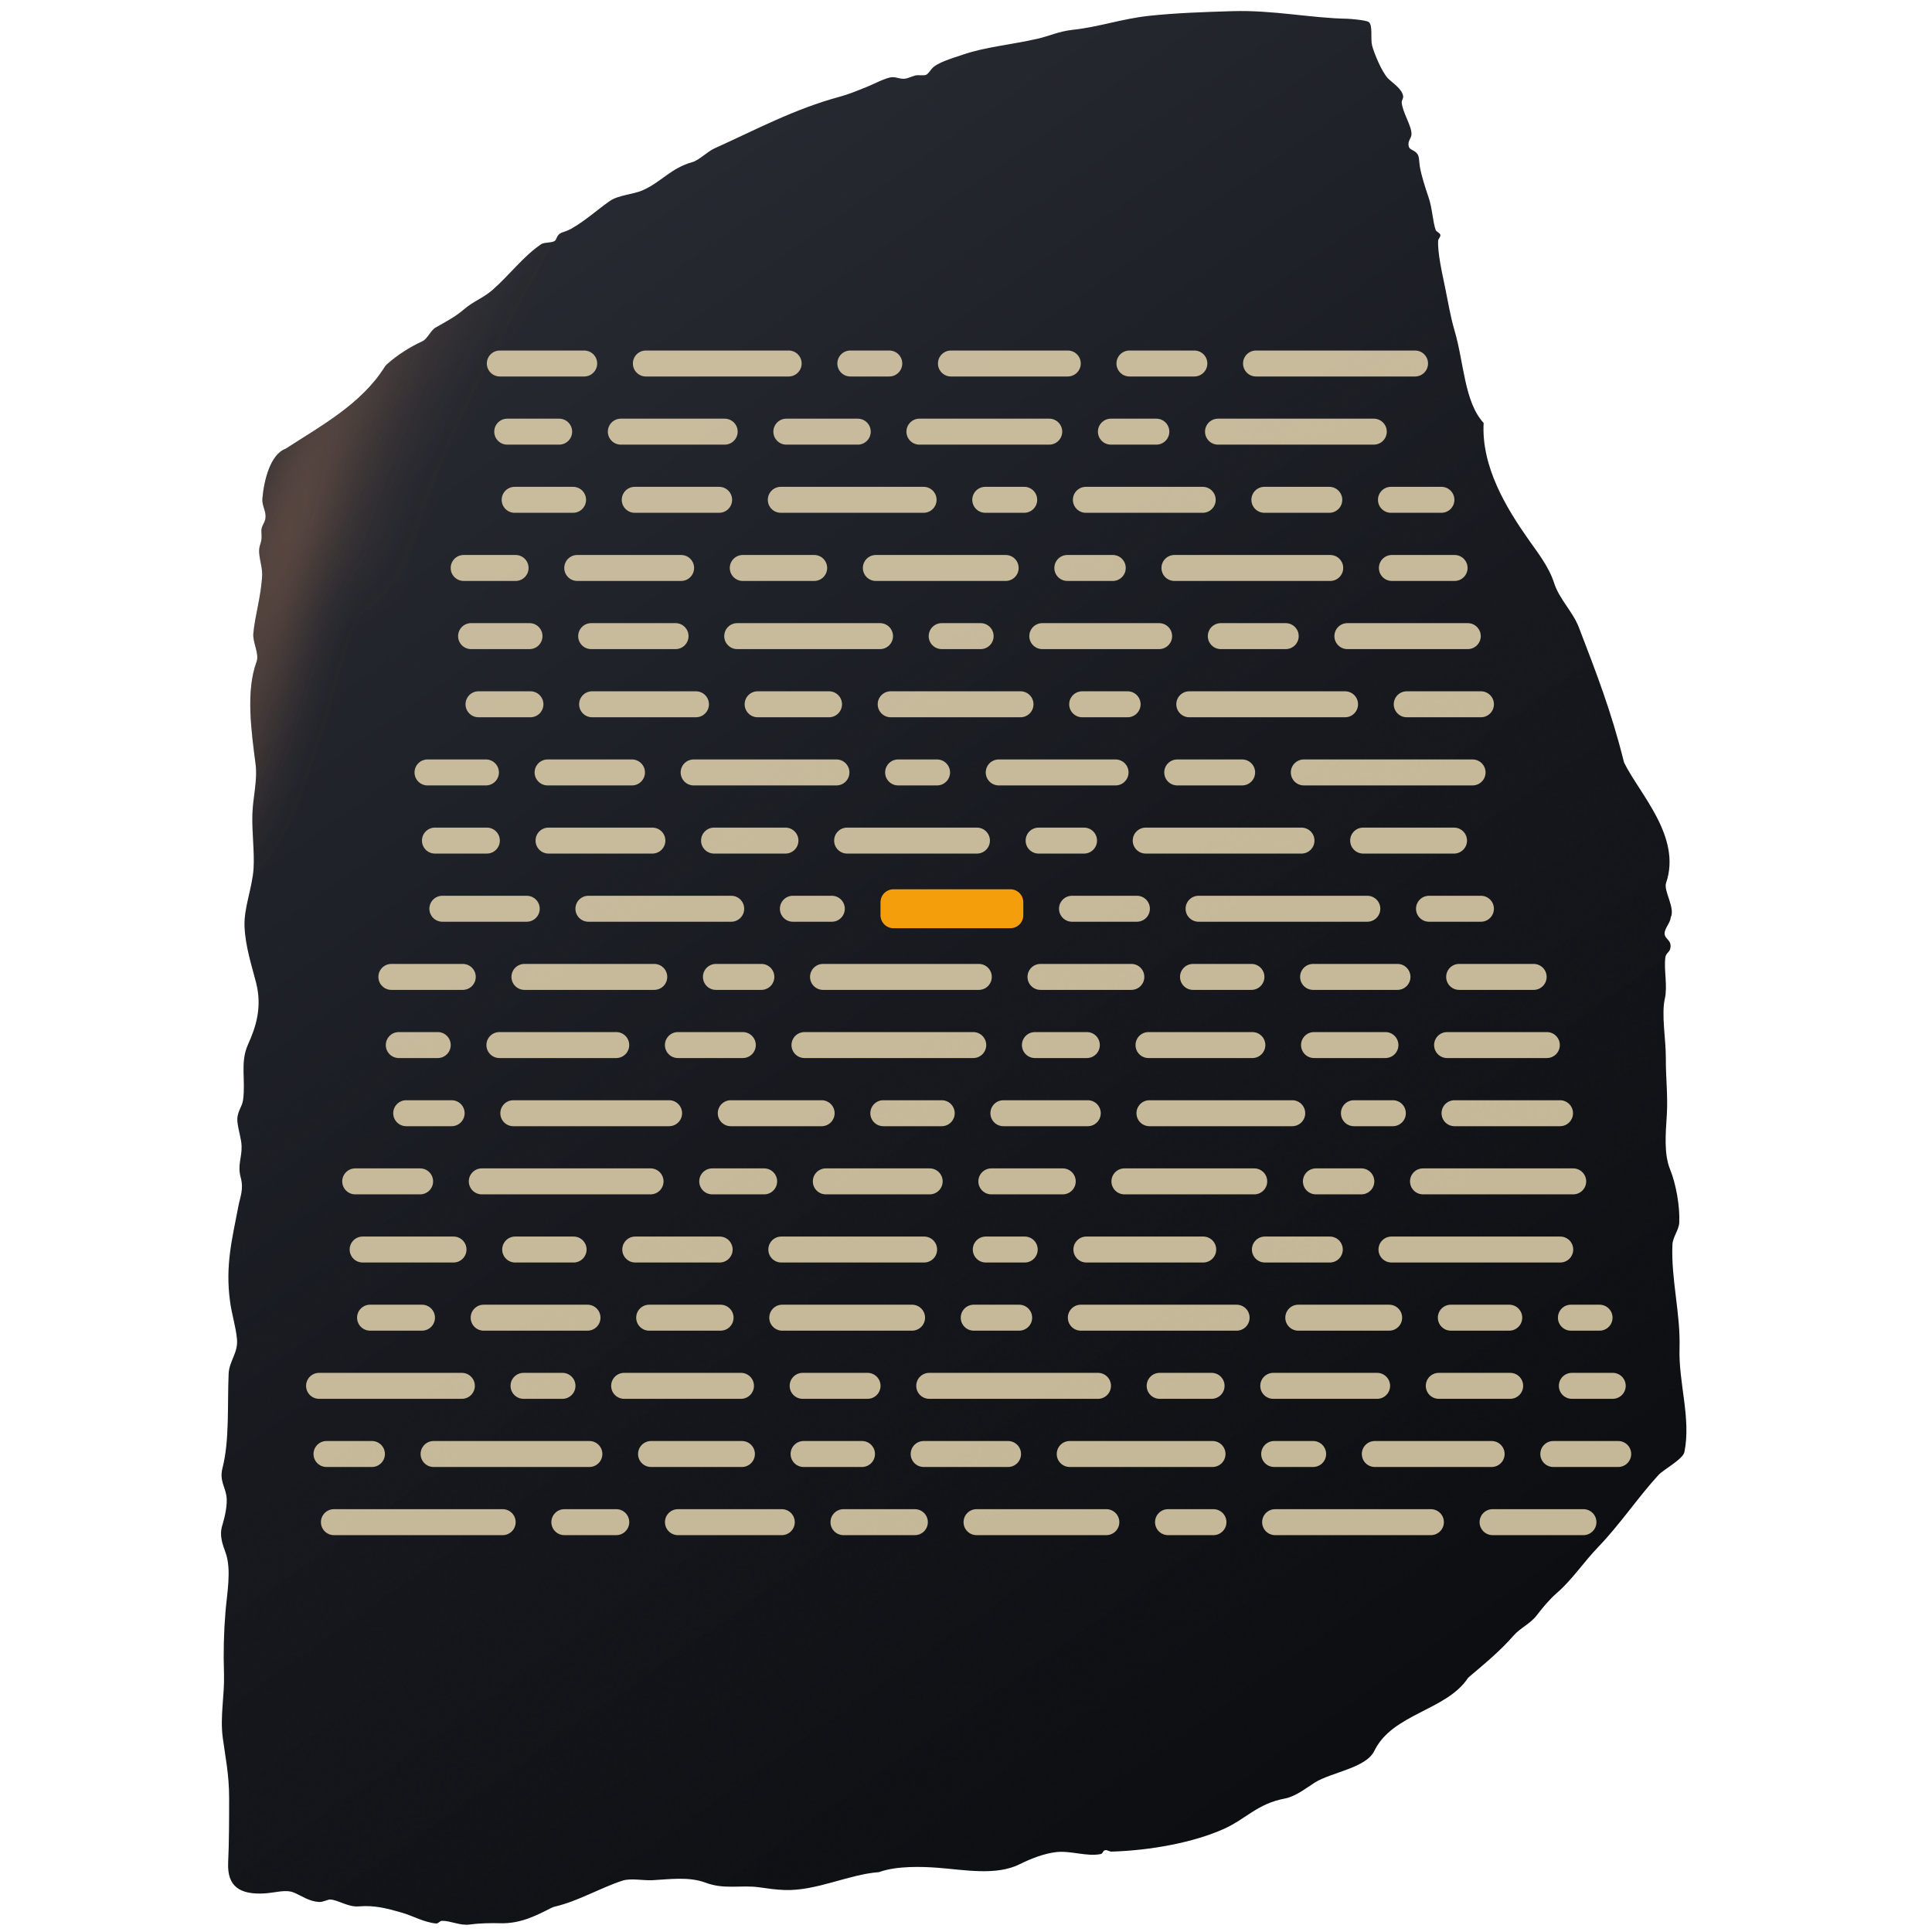
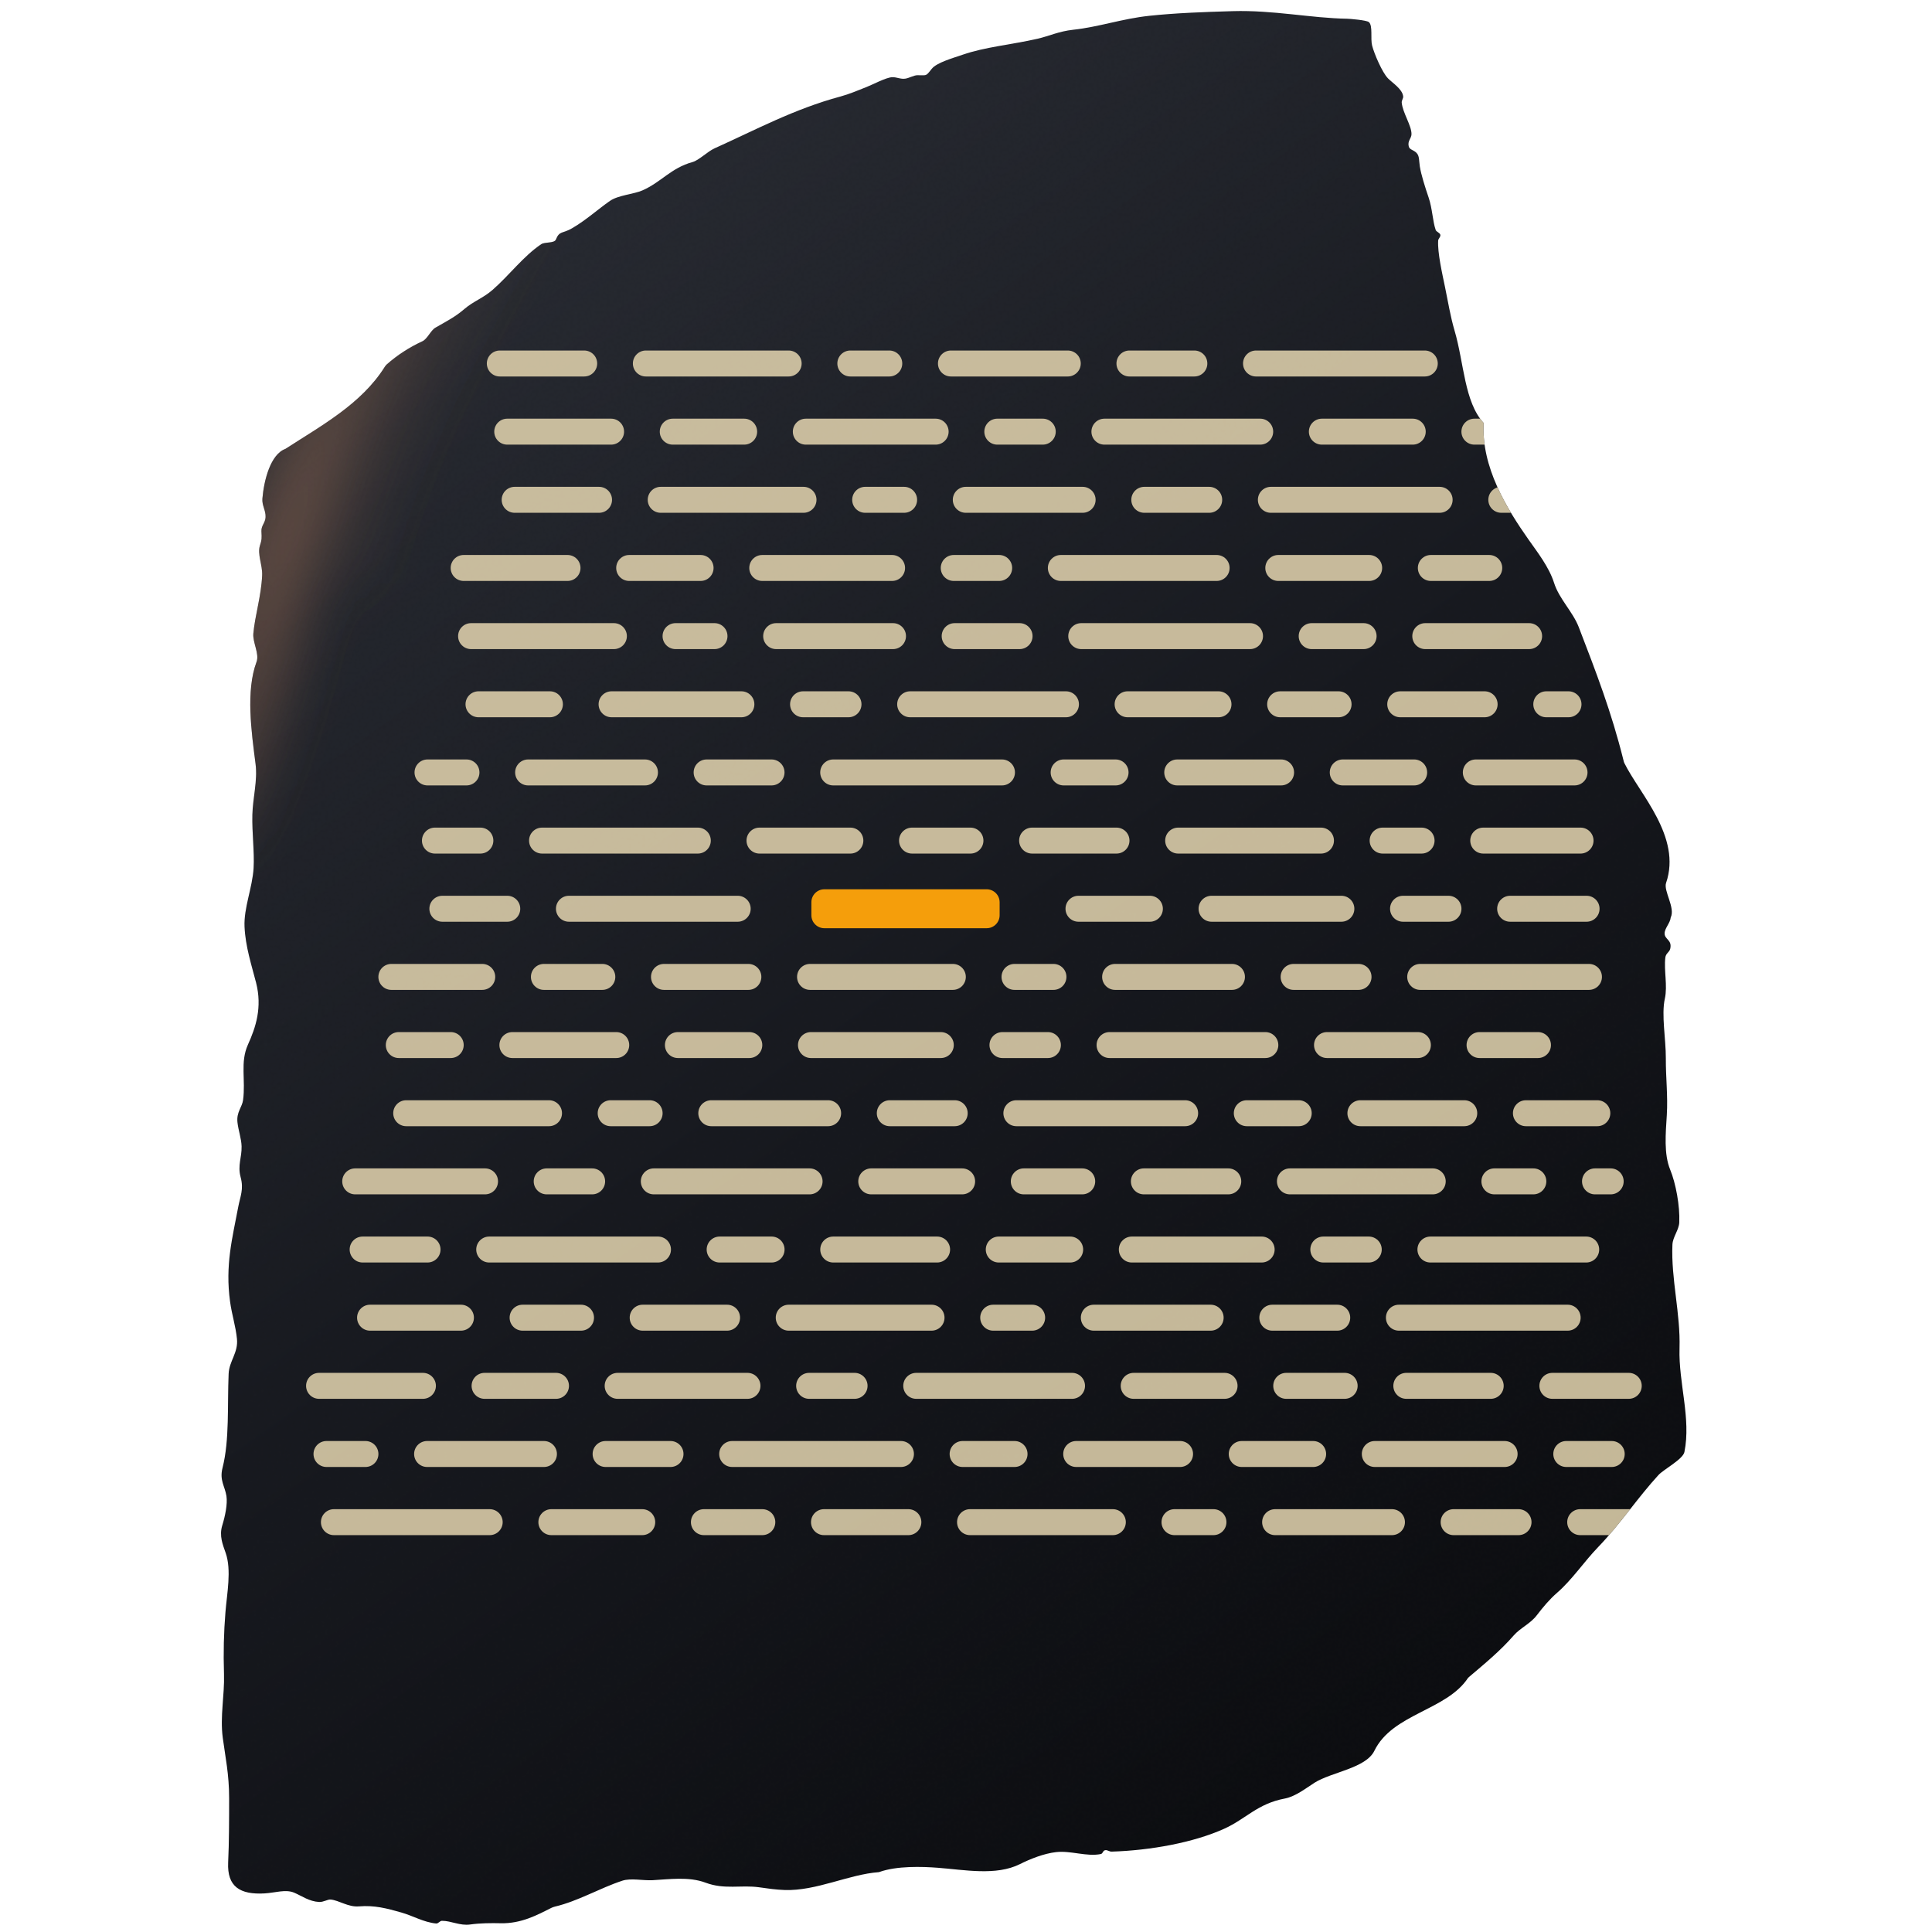
<svg xmlns="http://www.w3.org/2000/svg" xmlns:xlink="http://www.w3.org/1999/xlink" width="595.279" height="595.279" viewBox="0 0 595.279 595.279">
  <defs>
    <clipPath id="d0">
      <path d="M517.486,415.436c0.337-10.662-2.645-21.362-2.186-31.946c0.104-2.383,2.01-4.503,2.108-6.856 c0.224-5.123-1.094-12.078-2.783-16.199c-2.005-4.876-1.412-11.114-1.056-16.876c0.364-5.948-0.337-11.613-0.302-17.481 c0.032-5.949-1.42-13.37-0.303-18.385c0.879-3.942-0.33-8.747,0.15-12.657c0.16-1.338,1.264-1.625,1.51-2.714 c0.619-2.77-1.697-2.805-1.734-4.672c-0.029-1.617,1.736-3.225,1.885-4.975c1.461-2.973-2.27-8.188-1.435-10.624 c4.884-14.208-8.189-27.443-12.882-36.995c-0.107-0.213-0.163-0.498-0.227-0.751c-3.78-15.151-8.43-27.13-13.788-41.065 c-1.83-4.754-6.049-8.707-7.609-13.639c-1.554-4.897-5.108-9.426-7.912-13.412c-6.642-9.449-14.541-22.274-13.789-35.865 c-5.982-6.516-6.025-18.484-8.968-28.481c-1.271-4.324-1.987-8.805-2.938-13.41c-0.848-4.12-2.336-10.568-2.107-14.316 c0.034-0.58,0.769-1.086,0.677-1.734c-0.082-0.605-1.245-0.973-1.432-1.507c-0.963-2.749-1.016-6.586-2.188-10.021 c-1.068-3.144-2.287-6.941-2.709-9.57c-0.292-1.816-0.06-3.24-1.06-4.219c-0.875-0.862-2.073-0.938-2.333-1.884 c-0.489-1.774,0.812-2.497,0.828-3.844c0.037-2.636-2.719-6.575-3.013-9.719c-0.06-0.637,0.508-1.332,0.453-1.885 c-0.227-2.279-3.252-4.138-4.673-5.577c-1.801-1.817-4.263-7.63-4.898-10.096c-0.563-2.185,0.269-6.075-0.979-7.233 c-0.678-0.628-5.99-1.043-6.705-1.055c-11.179-0.182-22.744-2.707-35.336-2.334c-8.48,0.248-17.349,0.549-25.621,1.43 c-8.398,0.896-15.511,3.436-23.434,4.295c-4.529,0.493-7.395,1.949-11.074,2.789c-7.996,1.821-16.231,2.542-22.982,4.896 c-2.835,0.99-7.999,2.398-9.568,4.369c-1.954,2.456-1.418,1.908-4.446,1.961c-1.076,0.018-2.439,0.861-3.689,1.054 c-1.441,0.222-2.678-0.496-3.993-0.451c-1.94,0.063-5.872,2.212-7.912,3.013c-2.668,1.049-5.445,2.238-8.062,2.939 c-14.249,3.825-26.219,10.313-38.804,15.974c-2.188,0.984-4.832,3.687-6.782,4.222c-6.635,1.818-9.655,6.199-15.445,8.739 c-2.678,1.174-7.474,1.465-10.022,3.241c-3.667,2.554-7.35,5.925-11.681,8.438c-2.967,1.725-3.828,0.66-4.971,3.467 c-0.484,1.188-3.384,0.665-4.521,1.432c-5.494,3.698-9.747,9.499-14.994,14.089c-2.839,2.483-5.974,3.545-8.666,5.878 c-2.852,2.471-5.758,3.918-8.891,5.727c-1.539,0.888-2.467,3.479-4.068,4.219c-4.075,1.885-7.688,4.221-11.001,7.157 c-0.253,0.227-0.481,0.563-0.603,0.754c-7.208,11.45-19.581,18.104-30.59,25.24c-4.56,1.655-6.601,9.579-7.083,15.296 c-0.181,2.133,1.065,3.624,0.978,5.727c-0.071,1.759-1.382,2.621-1.278,4.37c0.13,2.237,0.112,2.602-0.454,4.37 c-0.871,2.721,0.821,6.027,0.679,9.192c-0.294,6.475-2.229,12.436-2.714,17.933c-0.246,2.793,1.92,6.202,0.979,8.74 c-3.327,8.989-1.601,21.352-0.302,31.419c0.671,5.203-0.852,10.42-0.979,15.674c-0.138,5.633,0.667,11.447,0.377,16.425 c-0.356,6.083-3.051,12.252-2.789,18.084c0.274,6.118,2.162,11.822,3.542,17.177c1.98,7.69-0.084,13.81-2.488,19.142 c-2.469,5.481-0.662,10.812-1.507,17.103c-0.289,2.147-2.058,3.698-1.733,6.782c0.268,2.528,1.22,5.094,1.281,7.458 c0.09,3.479-1.292,5.838-0.3,9.491c1.024,3.785-0.123,5.893-0.754,9.271c-1.771,9.468-4.062,17.833-2.487,29.156 c0.57,4.099,1.707,7.421,2.109,11.379c0.438,4.324-2.393,6.833-2.562,10.774c-0.419,9.722,0.302,20.438-1.884,29.01 c-0.98,3.84,0.736,5.628,1.207,8.665c0.381,2.464-0.408,6.214-1.281,9.04c-1.013,3.276,0.181,5.997,1.055,8.518 c1.83,5.272,0.393,12.444-0.074,18.158c-0.523,6.398-0.662,12.438-0.453,19.14c0.205,6.532-1.265,13.024-0.375,19.664 c0.779,5.84,1.958,11.213,1.958,18.536c0,6.773-0.009,13.483-0.301,19.892c-0.339,7.448,3.687,9.896,11.151,9.494 c3.281-0.179,6.552-1.353,9.193-0.228c2.422,1.035,4.59,2.694,7.685,2.864c1.319,0.071,2.631-0.837,3.54-0.755 c2.593,0.238,5.408,2.394,8.74,2.111c4.717-0.398,8.548,0.599,13.036,1.883c3.714,1.062,6.799,2.975,10.699,3.391 c0.729,0.077,1.161-0.827,1.81-0.829c2.908-0.006,5.466,1.573,8.739,1.132c3.108-0.425,6.406-0.449,9.343-0.381 c6.407,0.155,11.405-2.597,15.673-4.744c0.297-0.151,0.713-0.297,1.054-0.378c7.206-1.699,13.731-5.656,20.797-7.988 c2.574-0.849,6.429,0,9.268-0.149c4.967-0.259,11.181-1.188,16.351,0.754c5.926,2.224,10.864,0.626,16.575,1.434 c2.836,0.396,4.938,0.72,7.761,0.828c9.764,0.365,19.824-4.838,29.086-5.5c0.069-0.008,0.142-0.048,0.226-0.076 c5.338-1.881,13.043-1.643,17.858-1.279c8.242,0.619,18.024,2.572,25.392-1.131c3.197-1.608,7.421-3.271,11.149-3.691 c4.511-0.509,9.386,1.467,13.717,0.604c0.785-0.158,0.581-1.142,1.503-1.207c0.628-0.047,1.18,0.476,1.887,0.453 c11.967-0.371,25.109-2.761,34.584-7.009c6.783-3.043,10.252-7.743,18.76-9.346c3.316-0.622,6.641-3.288,9.193-4.894 c5.144-3.244,15.776-4.445,18.384-9.799c5.611-11.496,22.205-12.391,28.86-22.454c0.062-0.089,0.233-0.243,0.301-0.298 c4.781-4.051,9.657-8.058,13.789-12.811c1.965-2.263,5.113-3.604,7.084-6.179c1.993-2.609,3.996-4.981,6.327-7.01 c4.581-3.98,8.182-9.443,12.583-14.014c6.802-7.063,12.256-15.313,18.61-22.229c1.583-1.721,7.535-4.843,7.985-7.08 C521.088,437.059,517.157,426.032,517.486,415.436z" />
    </clipPath>
    <linearGradient x1="120" y1="20" x2="500" y2="560" gradientUnits="userSpaceOnUse" id="d1">
      <stop offset="0" stop-color="#2c2f37" />
      <stop offset="0.5" stop-color="#181a20" />
      <stop offset="1" stop-color="#0a0b0e" />
    </linearGradient>
    <filter id="grain-ink-amber">
      <feTurbulence type="fractalNoise" baseFrequency="0.9" numOctaves="2" seed="7" result="n" />
-       <feColorMatrix in="n" type="matrix" values="0 0 0 0 0  0 0 0 0 0  0 0 0 0 0  0 0 0 0.05 0" />
+       <feColorMatrix in="n" type="matrix" values="0 0 0 0 0  0 0 0 0 0  0 0 0 0 0  0 0 0 0.07 0" />
    </filter>
    <filter id="vein-blur-ink-amber" x="-40%" y="-40%" width="180%" height="180%">
      <feGaussianBlur stdDeviation="9" />
    </filter>
    <linearGradient x1="70" y1="30" x2="230" y2="240" gradientUnits="userSpaceOnUse" id="d2">
      <stop offset="0" stop-color="#c08462" stop-opacity="0.0" />
      <stop offset="0.45" stop-color="#c08462" stop-opacity="0.42" />
      <stop offset="0.75" stop-color="#c08462" stop-opacity="0.16" />
      <stop offset="1" stop-color="#c08462" stop-opacity="0.0" />
    </linearGradient>
  </defs>
  <use xlink:href="#d0" />
  <use xlink:href="#d1" />
  <path d="M517.486,415.436c0.337-10.662-2.645-21.362-2.186-31.946c0.104-2.383,2.01-4.503,2.108-6.856 c0.224-5.123-1.094-12.078-2.783-16.199c-2.005-4.876-1.412-11.114-1.056-16.876c0.364-5.948-0.337-11.613-0.302-17.481 c0.032-5.949-1.42-13.37-0.303-18.385c0.879-3.942-0.33-8.747,0.15-12.657c0.16-1.338,1.264-1.625,1.51-2.714 c0.619-2.77-1.697-2.805-1.734-4.672c-0.029-1.617,1.736-3.225,1.885-4.975c1.461-2.973-2.27-8.188-1.435-10.624 c4.884-14.208-8.189-27.443-12.882-36.995c-0.107-0.213-0.163-0.498-0.227-0.751c-3.78-15.151-8.43-27.13-13.788-41.065 c-1.83-4.754-6.049-8.707-7.609-13.639c-1.554-4.897-5.108-9.426-7.912-13.412c-6.642-9.449-14.541-22.274-13.789-35.865 c-5.982-6.516-6.025-18.484-8.968-28.481c-1.271-4.324-1.987-8.805-2.938-13.41c-0.848-4.12-2.336-10.568-2.107-14.316 c0.034-0.58,0.769-1.086,0.677-1.734c-0.082-0.605-1.245-0.973-1.432-1.507c-0.963-2.749-1.016-6.586-2.188-10.021 c-1.068-3.144-2.287-6.941-2.709-9.57c-0.292-1.816-0.06-3.24-1.06-4.219c-0.875-0.862-2.073-0.938-2.333-1.884 c-0.489-1.774,0.812-2.497,0.828-3.844c0.037-2.636-2.719-6.575-3.013-9.719c-0.06-0.637,0.508-1.332,0.453-1.885 c-0.227-2.279-3.252-4.138-4.673-5.577c-1.801-1.817-4.263-7.63-4.898-10.096c-0.563-2.185,0.269-6.075-0.979-7.233 c-0.678-0.628-5.99-1.043-6.705-1.055c-11.179-0.182-22.744-2.707-35.336-2.334c-8.48,0.248-17.349,0.549-25.621,1.43 c-8.398,0.896-15.511,3.436-23.434,4.295c-4.529,0.493-7.395,1.949-11.074,2.789c-7.996,1.821-16.231,2.542-22.982,4.896 c-2.835,0.99-7.999,2.398-9.568,4.369c-1.954,2.456-1.418,1.908-4.446,1.961c-1.076,0.018-2.439,0.861-3.689,1.054 c-1.441,0.222-2.678-0.496-3.993-0.451c-1.94,0.063-5.872,2.212-7.912,3.013c-2.668,1.049-5.445,2.238-8.062,2.939 c-14.249,3.825-26.219,10.313-38.804,15.974c-2.188,0.984-4.832,3.687-6.782,4.222c-6.635,1.818-9.655,6.199-15.445,8.739 c-2.678,1.174-7.474,1.465-10.022,3.241c-3.667,2.554-7.35,5.925-11.681,8.438c-2.967,1.725-3.828,0.66-4.971,3.467 c-0.484,1.188-3.384,0.665-4.521,1.432c-5.494,3.698-9.747,9.499-14.994,14.089c-2.839,2.483-5.974,3.545-8.666,5.878 c-2.852,2.471-5.758,3.918-8.891,5.727c-1.539,0.888-2.467,3.479-4.068,4.219c-4.075,1.885-7.688,4.221-11.001,7.157 c-0.253,0.227-0.481,0.563-0.603,0.754c-7.208,11.45-19.581,18.104-30.59,25.24c-4.56,1.655-6.601,9.579-7.083,15.296 c-0.181,2.133,1.065,3.624,0.978,5.727c-0.071,1.759-1.382,2.621-1.278,4.37c0.13,2.237,0.112,2.602-0.454,4.37 c-0.871,2.721,0.821,6.027,0.679,9.192c-0.294,6.475-2.229,12.436-2.714,17.933c-0.246,2.793,1.92,6.202,0.979,8.74 c-3.327,8.989-1.601,21.352-0.302,31.419c0.671,5.203-0.852,10.42-0.979,15.674c-0.138,5.633,0.667,11.447,0.377,16.425 c-0.356,6.083-3.051,12.252-2.789,18.084c0.274,6.118,2.162,11.822,3.542,17.177c1.98,7.69-0.084,13.81-2.488,19.142 c-2.469,5.481-0.662,10.812-1.507,17.103c-0.289,2.147-2.058,3.698-1.733,6.782c0.268,2.528,1.22,5.094,1.281,7.458 c0.09,3.479-1.292,5.838-0.3,9.491c1.024,3.785-0.123,5.893-0.754,9.271c-1.771,9.468-4.062,17.833-2.487,29.156 c0.57,4.099,1.707,7.421,2.109,11.379c0.438,4.324-2.393,6.833-2.562,10.774c-0.419,9.722,0.302,20.438-1.884,29.01 c-0.98,3.84,0.736,5.628,1.207,8.665c0.381,2.464-0.408,6.214-1.281,9.04c-1.013,3.276,0.181,5.997,1.055,8.518 c1.83,5.272,0.393,12.444-0.074,18.158c-0.523,6.398-0.662,12.438-0.453,19.14c0.205,6.532-1.265,13.024-0.375,19.664 c0.779,5.84,1.958,11.213,1.958,18.536c0,6.773-0.009,13.483-0.301,19.892c-0.339,7.448,3.687,9.896,11.151,9.494 c3.281-0.179,6.552-1.353,9.193-0.228c2.422,1.035,4.59,2.694,7.685,2.864c1.319,0.071,2.631-0.837,3.54-0.755 c2.593,0.238,5.408,2.394,8.74,2.111c4.717-0.398,8.548,0.599,13.036,1.883c3.714,1.062,6.799,2.975,10.699,3.391 c0.729,0.077,1.161-0.827,1.81-0.829c2.908-0.006,5.466,1.573,8.739,1.132c3.108-0.425,6.406-0.449,9.343-0.381 c6.407,0.155,11.405-2.597,15.673-4.744c0.297-0.151,0.713-0.297,1.054-0.378c7.206-1.699,13.731-5.656,20.797-7.988 c2.574-0.849,6.429,0,9.268-0.149c4.967-0.259,11.181-1.188,16.351,0.754c5.926,2.224,10.864,0.626,16.575,1.434 c2.836,0.396,4.938,0.72,7.761,0.828c9.764,0.365,19.824-4.838,29.086-5.5c0.069-0.008,0.142-0.048,0.226-0.076 c5.338-1.881,13.043-1.643,17.858-1.279c8.242,0.619,18.024,2.572,25.392-1.131c3.197-1.608,7.421-3.271,11.149-3.691 c4.511-0.509,9.386,1.467,13.717,0.604c0.785-0.158,0.581-1.142,1.503-1.207c0.628-0.047,1.18,0.476,1.887,0.453 c11.967-0.371,25.109-2.761,34.584-7.009c6.783-3.043,10.252-7.743,18.76-9.346c3.316-0.622,6.641-3.288,9.193-4.894 c5.144-3.244,15.776-4.445,18.384-9.799c5.611-11.496,22.205-12.391,28.86-22.454c0.062-0.089,0.233-0.243,0.301-0.298 c4.781-4.051,9.657-8.058,13.789-12.811c1.965-2.263,5.113-3.604,7.084-6.179c1.993-2.609,3.996-4.981,6.327-7.01 c4.581-3.98,8.182-9.443,12.583-14.014c6.802-7.063,12.256-15.313,18.61-22.229c1.583-1.721,7.535-4.843,7.985-7.08 C521.088,437.059,517.157,426.032,517.486,415.436z" fill="url(#d1)" />
  <use xlink:href="#grain-ink-amber" />
  <use xlink:href="#vein-blur-ink-amber" />
  <use xlink:href="#d2" />
  <g clip-path="url(#d0)">
    <rect x="0" y="0" width="595.279" height="595.279" filter="url(#grain-ink-amber)" />
    <g filter="url(#vein-blur-ink-amber)">
      <path d="M 150 36 C 120 90, 96 130, 84 180 C 78 205, 72 230, 64 250" stroke="url(#d2)" stroke-width="22" fill="none" stroke-linecap="round" />
      <path d="M 170 44 C 142 96, 118 134, 108 178" stroke="#c08462" stroke-width="5" stroke-opacity="0.22" fill="none" stroke-linecap="round" />
    </g>
    <rect x="150.0" y="108" width="34" height="8" rx="4.0" fill="#ecdcb6" fill-opacity="0.82" />
    <rect x="195.0" y="108" width="52" height="8" rx="4.0" fill="#ecdcb6" fill-opacity="0.82" />
    <rect x="258.0" y="108" width="20" height="8" rx="4.0" fill="#ecdcb6" fill-opacity="0.82" />
    <rect x="289.0" y="108" width="44" height="8" rx="4.0" fill="#ecdcb6" fill-opacity="0.82" />
    <rect x="344.0" y="108" width="28" height="8" rx="4.0" fill="#ecdcb6" fill-opacity="0.82" />
-     <rect x="383.0" y="108" width="57.0" height="8" rx="4.0" fill="#ecdcb6" fill-opacity="0.82" />
-     <rect x="152.287" y="129" width="24" height="8" rx="4.0" fill="#ecdcb6" fill-opacity="0.82" />
-     <rect x="187.287" y="129" width="40" height="8" rx="4.0" fill="#ecdcb6" fill-opacity="0.82" />
-     <rect x="238.287" y="129" width="30" height="8" rx="4.0" fill="#ecdcb6" fill-opacity="0.82" />
-     <rect x="279.287" y="129" width="48" height="8" rx="4.0" fill="#ecdcb6" fill-opacity="0.82" />
-     <rect x="338.287" y="129" width="22" height="8" rx="4.0" fill="#ecdcb6" fill-opacity="0.82" />
-     <rect x="371.287" y="129" width="56" height="8" rx="4.0" fill="#ecdcb6" fill-opacity="0.82" />
-     <rect x="154.575" y="150" width="26" height="8" rx="4.0" fill="#ecdcb6" fill-opacity="0.82" />
-     <rect x="191.575" y="150" width="34" height="8" rx="4.0" fill="#ecdcb6" fill-opacity="0.82" />
-     <rect x="236.575" y="150" width="52" height="8" rx="4.0" fill="#ecdcb6" fill-opacity="0.82" />
-     <rect x="299.575" y="150" width="20" height="8" rx="4.0" fill="#ecdcb6" fill-opacity="0.82" />
-     <rect x="330.575" y="150" width="44" height="8" rx="4.0" fill="#ecdcb6" fill-opacity="0.82" />
-     <rect x="385.575" y="150" width="28" height="8" rx="4.0" fill="#ecdcb6" fill-opacity="0.82" />
-     <rect x="424.575" y="150" width="23.547" height="8" rx="4.0" fill="#ecdcb6" fill-opacity="0.82" />
-     <rect x="138.862" y="171" width="24" height="8" rx="4.0" fill="#ecdcb6" fill-opacity="0.82" />
-     <rect x="173.862" y="171" width="40" height="8" rx="4.0" fill="#ecdcb6" fill-opacity="0.82" />
-     <rect x="224.862" y="171" width="30" height="8" rx="4.0" fill="#ecdcb6" fill-opacity="0.82" />
-     <rect x="265.862" y="171" width="48" height="8" rx="4.0" fill="#ecdcb6" fill-opacity="0.82" />
-     <rect x="324.862" y="171" width="22" height="8" rx="4.0" fill="#ecdcb6" fill-opacity="0.82" />
-     <rect x="357.862" y="171" width="56" height="8" rx="4.0" fill="#ecdcb6" fill-opacity="0.82" />
-     <rect x="424.862" y="171" width="27.32" height="8" rx="4.0" fill="#ecdcb6" fill-opacity="0.82" />
-     <rect x="141.149" y="192" width="26" height="8" rx="4.0" fill="#ecdcb6" fill-opacity="0.82" />
-     <rect x="178.149" y="192" width="34" height="8" rx="4.0" fill="#ecdcb6" fill-opacity="0.82" />
-     <rect x="223.149" y="192" width="52" height="8" rx="4.0" fill="#ecdcb6" fill-opacity="0.82" />
-     <rect x="286.149" y="192" width="20" height="8" rx="4.0" fill="#ecdcb6" fill-opacity="0.82" />
-     <rect x="317.149" y="192" width="44" height="8" rx="4.0" fill="#ecdcb6" fill-opacity="0.82" />
-     <rect x="372.149" y="192" width="28" height="8" rx="4.0" fill="#ecdcb6" fill-opacity="0.82" />
-     <rect x="411.149" y="192" width="45.094" height="8" rx="4.0" fill="#ecdcb6" fill-opacity="0.82" />
-     <rect x="143.436" y="213" width="24" height="8" rx="4.0" fill="#ecdcb6" fill-opacity="0.82" />
-     <rect x="178.436" y="213" width="40" height="8" rx="4.0" fill="#ecdcb6" fill-opacity="0.82" />
-     <rect x="229.436" y="213" width="30" height="8" rx="4.0" fill="#ecdcb6" fill-opacity="0.82" />
-     <rect x="270.436" y="213" width="48" height="8" rx="4.0" fill="#ecdcb6" fill-opacity="0.82" />
-     <rect x="329.436" y="213" width="22" height="8" rx="4.0" fill="#ecdcb6" fill-opacity="0.82" />
-     <rect x="362.436" y="213" width="56" height="8" rx="4.0" fill="#ecdcb6" fill-opacity="0.82" />
-     <rect x="429.436" y="213" width="30.867" height="8" rx="4.0" fill="#ecdcb6" fill-opacity="0.82" />
-     <rect x="127.724" y="234" width="26" height="8" rx="4.0" fill="#ecdcb6" fill-opacity="0.82" />
-     <rect x="164.724" y="234" width="34" height="8" rx="4.0" fill="#ecdcb6" fill-opacity="0.82" />
-     <rect x="209.724" y="234" width="52" height="8" rx="4.0" fill="#ecdcb6" fill-opacity="0.82" />
-     <rect x="272.724" y="234" width="20" height="8" rx="4.0" fill="#ecdcb6" fill-opacity="0.82" />
-     <rect x="303.724" y="234" width="44" height="8" rx="4.0" fill="#ecdcb6" fill-opacity="0.82" />
-     <rect x="358.724" y="234" width="28" height="8" rx="4.0" fill="#ecdcb6" fill-opacity="0.82" />
-     <rect x="397.724" y="234" width="60" height="8" rx="4.0" fill="#ecdcb6" fill-opacity="0.82" />
-     <rect x="130.011" y="255" width="24" height="8" rx="4.0" fill="#ecdcb6" fill-opacity="0.82" />
-     <rect x="165.011" y="255" width="40" height="8" rx="4.0" fill="#ecdcb6" fill-opacity="0.82" />
-     <rect x="216.011" y="255" width="30" height="8" rx="4.0" fill="#ecdcb6" fill-opacity="0.82" />
-     <rect x="257.011" y="255" width="48" height="8" rx="4.0" fill="#ecdcb6" fill-opacity="0.82" />
-     <rect x="316.011" y="255" width="22" height="8" rx="4.0" fill="#ecdcb6" fill-opacity="0.82" />
-     <rect x="349.011" y="255" width="56" height="8" rx="4.0" fill="#ecdcb6" fill-opacity="0.82" />
-     <rect x="416.011" y="255" width="36" height="8" rx="4.0" fill="#ecdcb6" fill-opacity="0.82" />
-     <rect x="132.298" y="276" width="34" height="8" rx="4.0" fill="#ecdcb6" fill-opacity="0.82" />
-     <rect x="177.298" y="276" width="52" height="8" rx="4.0" fill="#ecdcb6" fill-opacity="0.82" />
-     <rect x="240.298" y="276" width="20" height="8" rx="4.0" fill="#ecdcb6" fill-opacity="0.82" />
-     <rect x="326.298" y="276" width="28" height="8" rx="4.0" fill="#ecdcb6" fill-opacity="0.82" />
-     <rect x="365.298" y="276" width="60" height="8" rx="4.0" fill="#ecdcb6" fill-opacity="0.82" />
-     <rect x="436.298" y="276" width="24" height="8" rx="4.0" fill="#ecdcb6" fill-opacity="0.82" />
-     <rect x="116.586" y="297" width="30" height="8" rx="4.0" fill="#ecdcb6" fill-opacity="0.82" />
-     <rect x="157.586" y="297" width="48" height="8" rx="4.0" fill="#ecdcb6" fill-opacity="0.82" />
-     <rect x="216.586" y="297" width="22" height="8" rx="4.0" fill="#ecdcb6" fill-opacity="0.82" />
-     <rect x="249.586" y="297" width="56" height="8" rx="4.0" fill="#ecdcb6" fill-opacity="0.82" />
-     <rect x="316.586" y="297" width="36" height="8" rx="4.0" fill="#ecdcb6" fill-opacity="0.82" />
-     <rect x="363.586" y="297" width="26" height="8" rx="4.0" fill="#ecdcb6" fill-opacity="0.82" />
-     <rect x="400.586" y="297" width="34" height="8" rx="4.0" fill="#ecdcb6" fill-opacity="0.82" />
-     <rect x="445.586" y="297" width="30.961" height="8" rx="4.0" fill="#ecdcb6" fill-opacity="0.82" />
-     <rect x="118.873" y="318" width="20" height="8" rx="4.0" fill="#ecdcb6" fill-opacity="0.82" />
-     <rect x="149.873" y="318" width="44" height="8" rx="4.0" fill="#ecdcb6" fill-opacity="0.82" />
-     <rect x="204.873" y="318" width="28" height="8" rx="4.0" fill="#ecdcb6" fill-opacity="0.82" />
-     <rect x="243.873" y="318" width="60" height="8" rx="4.0" fill="#ecdcb6" fill-opacity="0.82" />
-     <rect x="314.873" y="318" width="24" height="8" rx="4.0" fill="#ecdcb6" fill-opacity="0.82" />
-     <rect x="349.873" y="318" width="40" height="8" rx="4.0" fill="#ecdcb6" fill-opacity="0.82" />
-     <rect x="400.873" y="318" width="30" height="8" rx="4.0" fill="#ecdcb6" fill-opacity="0.82" />
-     <rect x="441.873" y="318" width="38.735" height="8" rx="4.0" fill="#ecdcb6" fill-opacity="0.82" />
-     <rect x="121.16" y="339" width="22" height="8" rx="4.0" fill="#ecdcb6" fill-opacity="0.82" />
-     <rect x="154.16" y="339" width="56" height="8" rx="4.0" fill="#ecdcb6" fill-opacity="0.82" />
-     <rect x="221.16" y="339" width="36" height="8" rx="4.0" fill="#ecdcb6" fill-opacity="0.82" />
-     <rect x="268.16" y="339" width="26" height="8" rx="4.0" fill="#ecdcb6" fill-opacity="0.82" />
-     <rect x="305.16" y="339" width="34" height="8" rx="4.0" fill="#ecdcb6" fill-opacity="0.82" />
-     <rect x="350.16" y="339" width="52" height="8" rx="4.0" fill="#ecdcb6" fill-opacity="0.82" />
-     <rect x="413.16" y="339" width="20" height="8" rx="4.0" fill="#ecdcb6" fill-opacity="0.82" />
-     <rect x="444.16" y="339" width="40.508" height="8" rx="4.0" fill="#ecdcb6" fill-opacity="0.82" />
-     <rect x="105.448" y="360" width="28" height="8" rx="4.0" fill="#ecdcb6" fill-opacity="0.82" />
-     <rect x="144.448" y="360" width="60" height="8" rx="4.0" fill="#ecdcb6" fill-opacity="0.82" />
-     <rect x="215.448" y="360" width="24" height="8" rx="4.0" fill="#ecdcb6" fill-opacity="0.82" />
-     <rect x="250.448" y="360" width="40" height="8" rx="4.0" fill="#ecdcb6" fill-opacity="0.82" />
-     <rect x="301.448" y="360" width="30" height="8" rx="4.0" fill="#ecdcb6" fill-opacity="0.82" />
-     <rect x="342.448" y="360" width="48" height="8" rx="4.0" fill="#ecdcb6" fill-opacity="0.82" />
-     <rect x="401.448" y="360" width="22" height="8" rx="4.0" fill="#ecdcb6" fill-opacity="0.82" />
-     <rect x="434.448" y="360" width="54.282" height="8" rx="4.0" fill="#ecdcb6" fill-opacity="0.82" />
-     <rect x="107.735" y="381" width="36" height="8" rx="4.0" fill="#ecdcb6" fill-opacity="0.82" />
-     <rect x="154.735" y="381" width="26" height="8" rx="4.0" fill="#ecdcb6" fill-opacity="0.82" />
-     <rect x="191.735" y="381" width="34" height="8" rx="4.0" fill="#ecdcb6" fill-opacity="0.82" />
-     <rect x="236.735" y="381" width="52" height="8" rx="4.0" fill="#ecdcb6" fill-opacity="0.82" />
-     <rect x="299.735" y="381" width="20" height="8" rx="4.0" fill="#ecdcb6" fill-opacity="0.82" />
-     <rect x="330.735" y="381" width="44" height="8" rx="4.0" fill="#ecdcb6" fill-opacity="0.82" />
-     <rect x="385.735" y="381" width="28" height="8" rx="4.0" fill="#ecdcb6" fill-opacity="0.82" />
-     <rect x="424.735" y="381" width="60" height="8" rx="4.0" fill="#ecdcb6" fill-opacity="0.82" />
-     <rect x="110.022" y="402" width="24" height="8" rx="4.0" fill="#ecdcb6" fill-opacity="0.82" />
-     <rect x="145.022" y="402" width="40" height="8" rx="4.0" fill="#ecdcb6" fill-opacity="0.82" />
-     <rect x="196.022" y="402" width="30" height="8" rx="4.0" fill="#ecdcb6" fill-opacity="0.82" />
-     <rect x="237.022" y="402" width="48" height="8" rx="4.0" fill="#ecdcb6" fill-opacity="0.82" />
-     <rect x="296.022" y="402" width="22" height="8" rx="4.0" fill="#ecdcb6" fill-opacity="0.82" />
-     <rect x="329.022" y="402" width="56" height="8" rx="4.0" fill="#ecdcb6" fill-opacity="0.82" />
-     <rect x="396.022" y="402" width="36" height="8" rx="4.0" fill="#ecdcb6" fill-opacity="0.82" />
-     <rect x="443.022" y="402" width="26" height="8" rx="4.0" fill="#ecdcb6" fill-opacity="0.82" />
-     <rect x="480.022" y="402" width="16.829" height="8" rx="4.0" fill="#ecdcb6" fill-opacity="0.82" />
-     <rect x="94.309" y="423" width="52" height="8" rx="4.0" fill="#ecdcb6" fill-opacity="0.82" />
-     <rect x="157.309" y="423" width="20" height="8" rx="4.0" fill="#ecdcb6" fill-opacity="0.82" />
-     <rect x="188.309" y="423" width="44" height="8" rx="4.0" fill="#ecdcb6" fill-opacity="0.82" />
-     <rect x="243.309" y="423" width="28" height="8" rx="4.0" fill="#ecdcb6" fill-opacity="0.82" />
-     <rect x="282.309" y="423" width="60" height="8" rx="4.0" fill="#ecdcb6" fill-opacity="0.82" />
-     <rect x="353.309" y="423" width="24" height="8" rx="4.0" fill="#ecdcb6" fill-opacity="0.82" />
-     <rect x="388.309" y="423" width="40" height="8" rx="4.0" fill="#ecdcb6" fill-opacity="0.82" />
-     <rect x="439.309" y="423" width="30" height="8" rx="4.0" fill="#ecdcb6" fill-opacity="0.82" />
-     <rect x="480.309" y="423" width="20.602" height="8" rx="4.0" fill="#ecdcb6" fill-opacity="0.82" />
-     <rect x="96.597" y="444" width="22" height="8" rx="4.0" fill="#ecdcb6" fill-opacity="0.82" />
-     <rect x="129.597" y="444" width="56" height="8" rx="4.0" fill="#ecdcb6" fill-opacity="0.82" />
-     <rect x="196.597" y="444" width="36" height="8" rx="4.0" fill="#ecdcb6" fill-opacity="0.82" />
-     <rect x="243.597" y="444" width="26" height="8" rx="4.0" fill="#ecdcb6" fill-opacity="0.82" />
-     <rect x="280.597" y="444" width="34" height="8" rx="4.0" fill="#ecdcb6" fill-opacity="0.82" />
-     <rect x="325.597" y="444" width="52" height="8" rx="4.0" fill="#ecdcb6" fill-opacity="0.82" />
-     <rect x="388.597" y="444" width="20" height="8" rx="4.0" fill="#ecdcb6" fill-opacity="0.82" />
-     <rect x="419.597" y="444" width="44" height="8" rx="4.0" fill="#ecdcb6" fill-opacity="0.82" />
-     <rect x="474.597" y="444" width="28" height="8" rx="4.0" fill="#ecdcb6" fill-opacity="0.82" />
-     <rect x="98.884" y="465" width="60" height="8" rx="4.0" fill="#ecdcb6" fill-opacity="0.82" />
-     <rect x="169.884" y="465" width="24" height="8" rx="4.0" fill="#ecdcb6" fill-opacity="0.82" />
-     <rect x="204.884" y="465" width="40" height="8" rx="4.0" fill="#ecdcb6" fill-opacity="0.82" />
-     <rect x="255.884" y="465" width="30" height="8" rx="4.0" fill="#ecdcb6" fill-opacity="0.82" />
-     <rect x="296.884" y="465" width="48" height="8" rx="4.0" fill="#ecdcb6" fill-opacity="0.82" />
-     <rect x="355.884" y="465" width="22" height="8" rx="4.0" fill="#ecdcb6" fill-opacity="0.82" />
-     <rect x="388.884" y="465" width="56" height="8" rx="4.0" fill="#ecdcb6" fill-opacity="0.82" />
-     <rect x="455.884" y="465" width="36" height="8" rx="4.0" fill="#ecdcb6" fill-opacity="0.82" />
-     <rect x="271.298" y="274" width="44" height="12" rx="4" fill="#f59e0b" fill-opacity="1.0" />
+     <rect x="383.0" y="108" width="60" height="8" rx="4.0" fill="#ecdcb6" fill-opacity="0.82" />
+     <rect x="454.0" y="108" width="24" height="8" rx="4.0" fill="#ecdcb6" fill-opacity="0.82" />
+     <rect x="152.287" y="129" width="40" height="8" rx="4.0" fill="#ecdcb6" fill-opacity="0.82" />
+     <rect x="203.287" y="129" width="30" height="8" rx="4.0" fill="#ecdcb6" fill-opacity="0.82" />
+     <rect x="244.287" y="129" width="48" height="8" rx="4.0" fill="#ecdcb6" fill-opacity="0.82" />
+     <rect x="303.287" y="129" width="22" height="8" rx="4.0" fill="#ecdcb6" fill-opacity="0.82" />
+     <rect x="336.287" y="129" width="56" height="8" rx="4.0" fill="#ecdcb6" fill-opacity="0.82" />
+     <rect x="403.287" y="129" width="36" height="8" rx="4.0" fill="#ecdcb6" fill-opacity="0.82" />
+     <rect x="450.287" y="129" width="26" height="8" rx="4.0" fill="#ecdcb6" fill-opacity="0.82" />
+     <rect x="154.575" y="150" width="34" height="8" rx="4.0" fill="#ecdcb6" fill-opacity="0.82" />
+     <rect x="199.575" y="150" width="52" height="8" rx="4.0" fill="#ecdcb6" fill-opacity="0.82" />
+     <rect x="262.575" y="150" width="20" height="8" rx="4.0" fill="#ecdcb6" fill-opacity="0.82" />
+     <rect x="293.575" y="150" width="44" height="8" rx="4.0" fill="#ecdcb6" fill-opacity="0.82" />
+     <rect x="348.575" y="150" width="28" height="8" rx="4.0" fill="#ecdcb6" fill-opacity="0.82" />
+     <rect x="387.575" y="150" width="60" height="8" rx="4.0" fill="#ecdcb6" fill-opacity="0.82" />
+     <rect x="458.575" y="150" width="23.138" height="8" rx="4.0" fill="#ecdcb6" fill-opacity="0.82" />
+     <rect x="138.862" y="171" width="40" height="8" rx="4.0" fill="#ecdcb6" fill-opacity="0.82" />
+     <rect x="189.862" y="171" width="30" height="8" rx="4.0" fill="#ecdcb6" fill-opacity="0.82" />
+     <rect x="230.862" y="171" width="48" height="8" rx="4.0" fill="#ecdcb6" fill-opacity="0.82" />
+     <rect x="289.862" y="171" width="22" height="8" rx="4.0" fill="#ecdcb6" fill-opacity="0.82" />
+     <rect x="322.862" y="171" width="56" height="8" rx="4.0" fill="#ecdcb6" fill-opacity="0.82" />
+     <rect x="389.862" y="171" width="36" height="8" rx="4.0" fill="#ecdcb6" fill-opacity="0.82" />
+     <rect x="436.862" y="171" width="26" height="8" rx="4.0" fill="#ecdcb6" fill-opacity="0.82" />
+     <rect x="141.149" y="192" width="52" height="8" rx="4.0" fill="#ecdcb6" fill-opacity="0.82" />
+     <rect x="204.149" y="192" width="20" height="8" rx="4.0" fill="#ecdcb6" fill-opacity="0.82" />
+     <rect x="235.149" y="192" width="44" height="8" rx="4.0" fill="#ecdcb6" fill-opacity="0.82" />
+     <rect x="290.149" y="192" width="28" height="8" rx="4.0" fill="#ecdcb6" fill-opacity="0.82" />
+     <rect x="329.149" y="192" width="60" height="8" rx="4.0" fill="#ecdcb6" fill-opacity="0.82" />
+     <rect x="400.149" y="192" width="24" height="8" rx="4.0" fill="#ecdcb6" fill-opacity="0.82" />
+     <rect x="435.149" y="192" width="40" height="8" rx="4.0" fill="#ecdcb6" fill-opacity="0.82" />
+     <rect x="143.436" y="213" width="30" height="8" rx="4.0" fill="#ecdcb6" fill-opacity="0.82" />
+     <rect x="184.436" y="213" width="48" height="8" rx="4.0" fill="#ecdcb6" fill-opacity="0.82" />
+     <rect x="243.436" y="213" width="22" height="8" rx="4.0" fill="#ecdcb6" fill-opacity="0.82" />
+     <rect x="276.436" y="213" width="56" height="8" rx="4.0" fill="#ecdcb6" fill-opacity="0.82" />
+     <rect x="343.436" y="213" width="36" height="8" rx="4.0" fill="#ecdcb6" fill-opacity="0.82" />
+     <rect x="390.436" y="213" width="26" height="8" rx="4.0" fill="#ecdcb6" fill-opacity="0.82" />
+     <rect x="427.436" y="213" width="34" height="8" rx="4.0" fill="#ecdcb6" fill-opacity="0.82" />
+     <rect x="472.436" y="213" width="14.845" height="8" rx="4.0" fill="#ecdcb6" fill-opacity="0.82" />
+     <rect x="127.724" y="234" width="20" height="8" rx="4.0" fill="#ecdcb6" fill-opacity="0.82" />
+     <rect x="158.724" y="234" width="44" height="8" rx="4.0" fill="#ecdcb6" fill-opacity="0.82" />
+     <rect x="213.724" y="234" width="28" height="8" rx="4.0" fill="#ecdcb6" fill-opacity="0.82" />
+     <rect x="252.724" y="234" width="60" height="8" rx="4.0" fill="#ecdcb6" fill-opacity="0.82" />
+     <rect x="323.724" y="234" width="24" height="8" rx="4.0" fill="#ecdcb6" fill-opacity="0.82" />
+     <rect x="358.724" y="234" width="40" height="8" rx="4.0" fill="#ecdcb6" fill-opacity="0.82" />
+     <rect x="409.724" y="234" width="30" height="8" rx="4.0" fill="#ecdcb6" fill-opacity="0.82" />
+     <rect x="450.724" y="234" width="38.414" height="8" rx="4.0" fill="#ecdcb6" fill-opacity="0.82" />
+     <rect x="130.011" y="255" width="22" height="8" rx="4.0" fill="#ecdcb6" fill-opacity="0.82" />
+     <rect x="163.011" y="255" width="56" height="8" rx="4.0" fill="#ecdcb6" fill-opacity="0.82" />
+     <rect x="230.011" y="255" width="36" height="8" rx="4.0" fill="#ecdcb6" fill-opacity="0.82" />
+     <rect x="277.011" y="255" width="26" height="8" rx="4.0" fill="#ecdcb6" fill-opacity="0.82" />
+     <rect x="314.011" y="255" width="34" height="8" rx="4.0" fill="#ecdcb6" fill-opacity="0.82" />
+     <rect x="359.011" y="255" width="52" height="8" rx="4.0" fill="#ecdcb6" fill-opacity="0.82" />
+     <rect x="422.011" y="255" width="20" height="8" rx="4.0" fill="#ecdcb6" fill-opacity="0.82" />
+     <rect x="453.011" y="255" width="37.983" height="8" rx="4.0" fill="#ecdcb6" fill-opacity="0.82" />
+     <rect x="132.298" y="276" width="28" height="8" rx="4.0" fill="#ecdcb6" fill-opacity="0.82" />
+     <rect x="171.298" y="276" width="60" height="8" rx="4.0" fill="#ecdcb6" fill-opacity="0.82" />
+     <rect x="328.298" y="276" width="30" height="8" rx="4.0" fill="#ecdcb6" fill-opacity="0.82" />
+     <rect x="369.298" y="276" width="48" height="8" rx="4.0" fill="#ecdcb6" fill-opacity="0.82" />
+     <rect x="428.298" y="276" width="22" height="8" rx="4.0" fill="#ecdcb6" fill-opacity="0.82" />
+     <rect x="461.298" y="276" width="31.552" height="8" rx="4.0" fill="#ecdcb6" fill-opacity="0.82" />
+     <rect x="116.586" y="297" width="36" height="8" rx="4.0" fill="#ecdcb6" fill-opacity="0.82" />
+     <rect x="163.586" y="297" width="26" height="8" rx="4.0" fill="#ecdcb6" fill-opacity="0.82" />
+     <rect x="200.586" y="297" width="34" height="8" rx="4.0" fill="#ecdcb6" fill-opacity="0.82" />
+     <rect x="245.586" y="297" width="52" height="8" rx="4.0" fill="#ecdcb6" fill-opacity="0.82" />
+     <rect x="308.586" y="297" width="20" height="8" rx="4.0" fill="#ecdcb6" fill-opacity="0.82" />
+     <rect x="339.586" y="297" width="44" height="8" rx="4.0" fill="#ecdcb6" fill-opacity="0.82" />
+     <rect x="394.586" y="297" width="28" height="8" rx="4.0" fill="#ecdcb6" fill-opacity="0.82" />
+     <rect x="433.586" y="297" width="60" height="8" rx="4.0" fill="#ecdcb6" fill-opacity="0.82" />
+     <rect x="118.873" y="318" width="24" height="8" rx="4.0" fill="#ecdcb6" fill-opacity="0.82" />
+     <rect x="153.873" y="318" width="40" height="8" rx="4.0" fill="#ecdcb6" fill-opacity="0.82" />
+     <rect x="204.873" y="318" width="30" height="8" rx="4.0" fill="#ecdcb6" fill-opacity="0.82" />
+     <rect x="245.873" y="318" width="48" height="8" rx="4.0" fill="#ecdcb6" fill-opacity="0.82" />
+     <rect x="304.873" y="318" width="22" height="8" rx="4.0" fill="#ecdcb6" fill-opacity="0.82" />
+     <rect x="337.873" y="318" width="56" height="8" rx="4.0" fill="#ecdcb6" fill-opacity="0.82" />
+     <rect x="404.873" y="318" width="36" height="8" rx="4.0" fill="#ecdcb6" fill-opacity="0.82" />
+     <rect x="451.873" y="318" width="26" height="8" rx="4.0" fill="#ecdcb6" fill-opacity="0.82" />
+     <rect x="121.16" y="339" width="52" height="8" rx="4.0" fill="#ecdcb6" fill-opacity="0.82" />
+     <rect x="184.16" y="339" width="20" height="8" rx="4.0" fill="#ecdcb6" fill-opacity="0.82" />
+     <rect x="215.16" y="339" width="44" height="8" rx="4.0" fill="#ecdcb6" fill-opacity="0.82" />
+     <rect x="270.16" y="339" width="28" height="8" rx="4.0" fill="#ecdcb6" fill-opacity="0.82" />
+     <rect x="309.16" y="339" width="60" height="8" rx="4.0" fill="#ecdcb6" fill-opacity="0.82" />
+     <rect x="380.16" y="339" width="24" height="8" rx="4.0" fill="#ecdcb6" fill-opacity="0.82" />
+     <rect x="415.16" y="339" width="40" height="8" rx="4.0" fill="#ecdcb6" fill-opacity="0.82" />
+     <rect x="466.16" y="339" width="30" height="8" rx="4.0" fill="#ecdcb6" fill-opacity="0.82" />
+     <rect x="105.448" y="360" width="48" height="8" rx="4.0" fill="#ecdcb6" fill-opacity="0.82" />
+     <rect x="164.448" y="360" width="22" height="8" rx="4.0" fill="#ecdcb6" fill-opacity="0.82" />
+     <rect x="197.448" y="360" width="56" height="8" rx="4.0" fill="#ecdcb6" fill-opacity="0.82" />
+     <rect x="264.448" y="360" width="36" height="8" rx="4.0" fill="#ecdcb6" fill-opacity="0.82" />
+     <rect x="311.448" y="360" width="26" height="8" rx="4.0" fill="#ecdcb6" fill-opacity="0.82" />
+     <rect x="348.448" y="360" width="34" height="8" rx="4.0" fill="#ecdcb6" fill-opacity="0.82" />
+     <rect x="393.448" y="360" width="52" height="8" rx="4.0" fill="#ecdcb6" fill-opacity="0.82" />
+     <rect x="456.448" y="360" width="20" height="8" rx="4.0" fill="#ecdcb6" fill-opacity="0.82" />
+     <rect x="487.448" y="360" width="12.829" height="8" rx="4.0" fill="#ecdcb6" fill-opacity="0.82" />
+     <rect x="107.735" y="381" width="28" height="8" rx="4.0" fill="#ecdcb6" fill-opacity="0.82" />
+     <rect x="146.735" y="381" width="60" height="8" rx="4.0" fill="#ecdcb6" fill-opacity="0.82" />
+     <rect x="217.735" y="381" width="24" height="8" rx="4.0" fill="#ecdcb6" fill-opacity="0.82" />
+     <rect x="252.735" y="381" width="40" height="8" rx="4.0" fill="#ecdcb6" fill-opacity="0.82" />
+     <rect x="303.735" y="381" width="30" height="8" rx="4.0" fill="#ecdcb6" fill-opacity="0.82" />
+     <rect x="344.735" y="381" width="48" height="8" rx="4.0" fill="#ecdcb6" fill-opacity="0.82" />
+     <rect x="403.735" y="381" width="22" height="8" rx="4.0" fill="#ecdcb6" fill-opacity="0.82" />
+     <rect x="436.735" y="381" width="56" height="8" rx="4.0" fill="#ecdcb6" fill-opacity="0.82" />
+     <rect x="110.022" y="402" width="36" height="8" rx="4.0" fill="#ecdcb6" fill-opacity="0.82" />
+     <rect x="157.022" y="402" width="26" height="8" rx="4.0" fill="#ecdcb6" fill-opacity="0.82" />
+     <rect x="194.022" y="402" width="34" height="8" rx="4.0" fill="#ecdcb6" fill-opacity="0.82" />
+     <rect x="239.022" y="402" width="52" height="8" rx="4.0" fill="#ecdcb6" fill-opacity="0.82" />
+     <rect x="302.022" y="402" width="20" height="8" rx="4.0" fill="#ecdcb6" fill-opacity="0.82" />
+     <rect x="333.022" y="402" width="44" height="8" rx="4.0" fill="#ecdcb6" fill-opacity="0.82" />
+     <rect x="388.022" y="402" width="28" height="8" rx="4.0" fill="#ecdcb6" fill-opacity="0.82" />
+     <rect x="427.022" y="402" width="60" height="8" rx="4.0" fill="#ecdcb6" fill-opacity="0.82" />
+     <rect x="94.309" y="423" width="40" height="8" rx="4.0" fill="#ecdcb6" fill-opacity="0.82" />
+     <rect x="145.309" y="423" width="30" height="8" rx="4.0" fill="#ecdcb6" fill-opacity="0.82" />
+     <rect x="186.309" y="423" width="48" height="8" rx="4.0" fill="#ecdcb6" fill-opacity="0.82" />
+     <rect x="245.309" y="423" width="22" height="8" rx="4.0" fill="#ecdcb6" fill-opacity="0.82" />
+     <rect x="278.309" y="423" width="56" height="8" rx="4.0" fill="#ecdcb6" fill-opacity="0.82" />
+     <rect x="345.309" y="423" width="36" height="8" rx="4.0" fill="#ecdcb6" fill-opacity="0.82" />
+     <rect x="392.309" y="423" width="26" height="8" rx="4.0" fill="#ecdcb6" fill-opacity="0.82" />
+     <rect x="429.309" y="423" width="34" height="8" rx="4.0" fill="#ecdcb6" fill-opacity="0.82" />
+     <rect x="474.309" y="423" width="31.536" height="8" rx="4.0" fill="#ecdcb6" fill-opacity="0.82" />
+     <rect x="96.597" y="444" width="20" height="8" rx="4.0" fill="#ecdcb6" fill-opacity="0.82" />
+     <rect x="127.597" y="444" width="44" height="8" rx="4.0" fill="#ecdcb6" fill-opacity="0.82" />
+     <rect x="182.597" y="444" width="28" height="8" rx="4.0" fill="#ecdcb6" fill-opacity="0.82" />
+     <rect x="221.597" y="444" width="60" height="8" rx="4.0" fill="#ecdcb6" fill-opacity="0.82" />
+     <rect x="292.597" y="444" width="24" height="8" rx="4.0" fill="#ecdcb6" fill-opacity="0.82" />
+     <rect x="327.597" y="444" width="40" height="8" rx="4.0" fill="#ecdcb6" fill-opacity="0.82" />
+     <rect x="378.597" y="444" width="30" height="8" rx="4.0" fill="#ecdcb6" fill-opacity="0.82" />
+     <rect x="419.597" y="444" width="48" height="8" rx="4.0" fill="#ecdcb6" fill-opacity="0.82" />
+     <rect x="478.597" y="444" width="22" height="8" rx="4.0" fill="#ecdcb6" fill-opacity="0.82" />
+     <rect x="98.884" y="465" width="56" height="8" rx="4.0" fill="#ecdcb6" fill-opacity="0.82" />
+     <rect x="165.884" y="465" width="36" height="8" rx="4.0" fill="#ecdcb6" fill-opacity="0.82" />
+     <rect x="212.884" y="465" width="26" height="8" rx="4.0" fill="#ecdcb6" fill-opacity="0.82" />
+     <rect x="249.884" y="465" width="34" height="8" rx="4.0" fill="#ecdcb6" fill-opacity="0.82" />
+     <rect x="294.884" y="465" width="52" height="8" rx="4.0" fill="#ecdcb6" fill-opacity="0.82" />
+     <rect x="357.884" y="465" width="20" height="8" rx="4.0" fill="#ecdcb6" fill-opacity="0.82" />
+     <rect x="388.884" y="465" width="44" height="8" rx="4.0" fill="#ecdcb6" fill-opacity="0.82" />
+     <rect x="443.884" y="465" width="28" height="8" rx="4.0" fill="#ecdcb6" fill-opacity="0.82" />
+     <rect x="482.884" y="465" width="26.674" height="8" rx="4.0" fill="#ecdcb6" fill-opacity="0.82" />
+     <rect x="250" y="274" width="58" height="12" rx="4" fill="#f59e0b" fill-opacity="1.0" />
  </g>
</svg>
